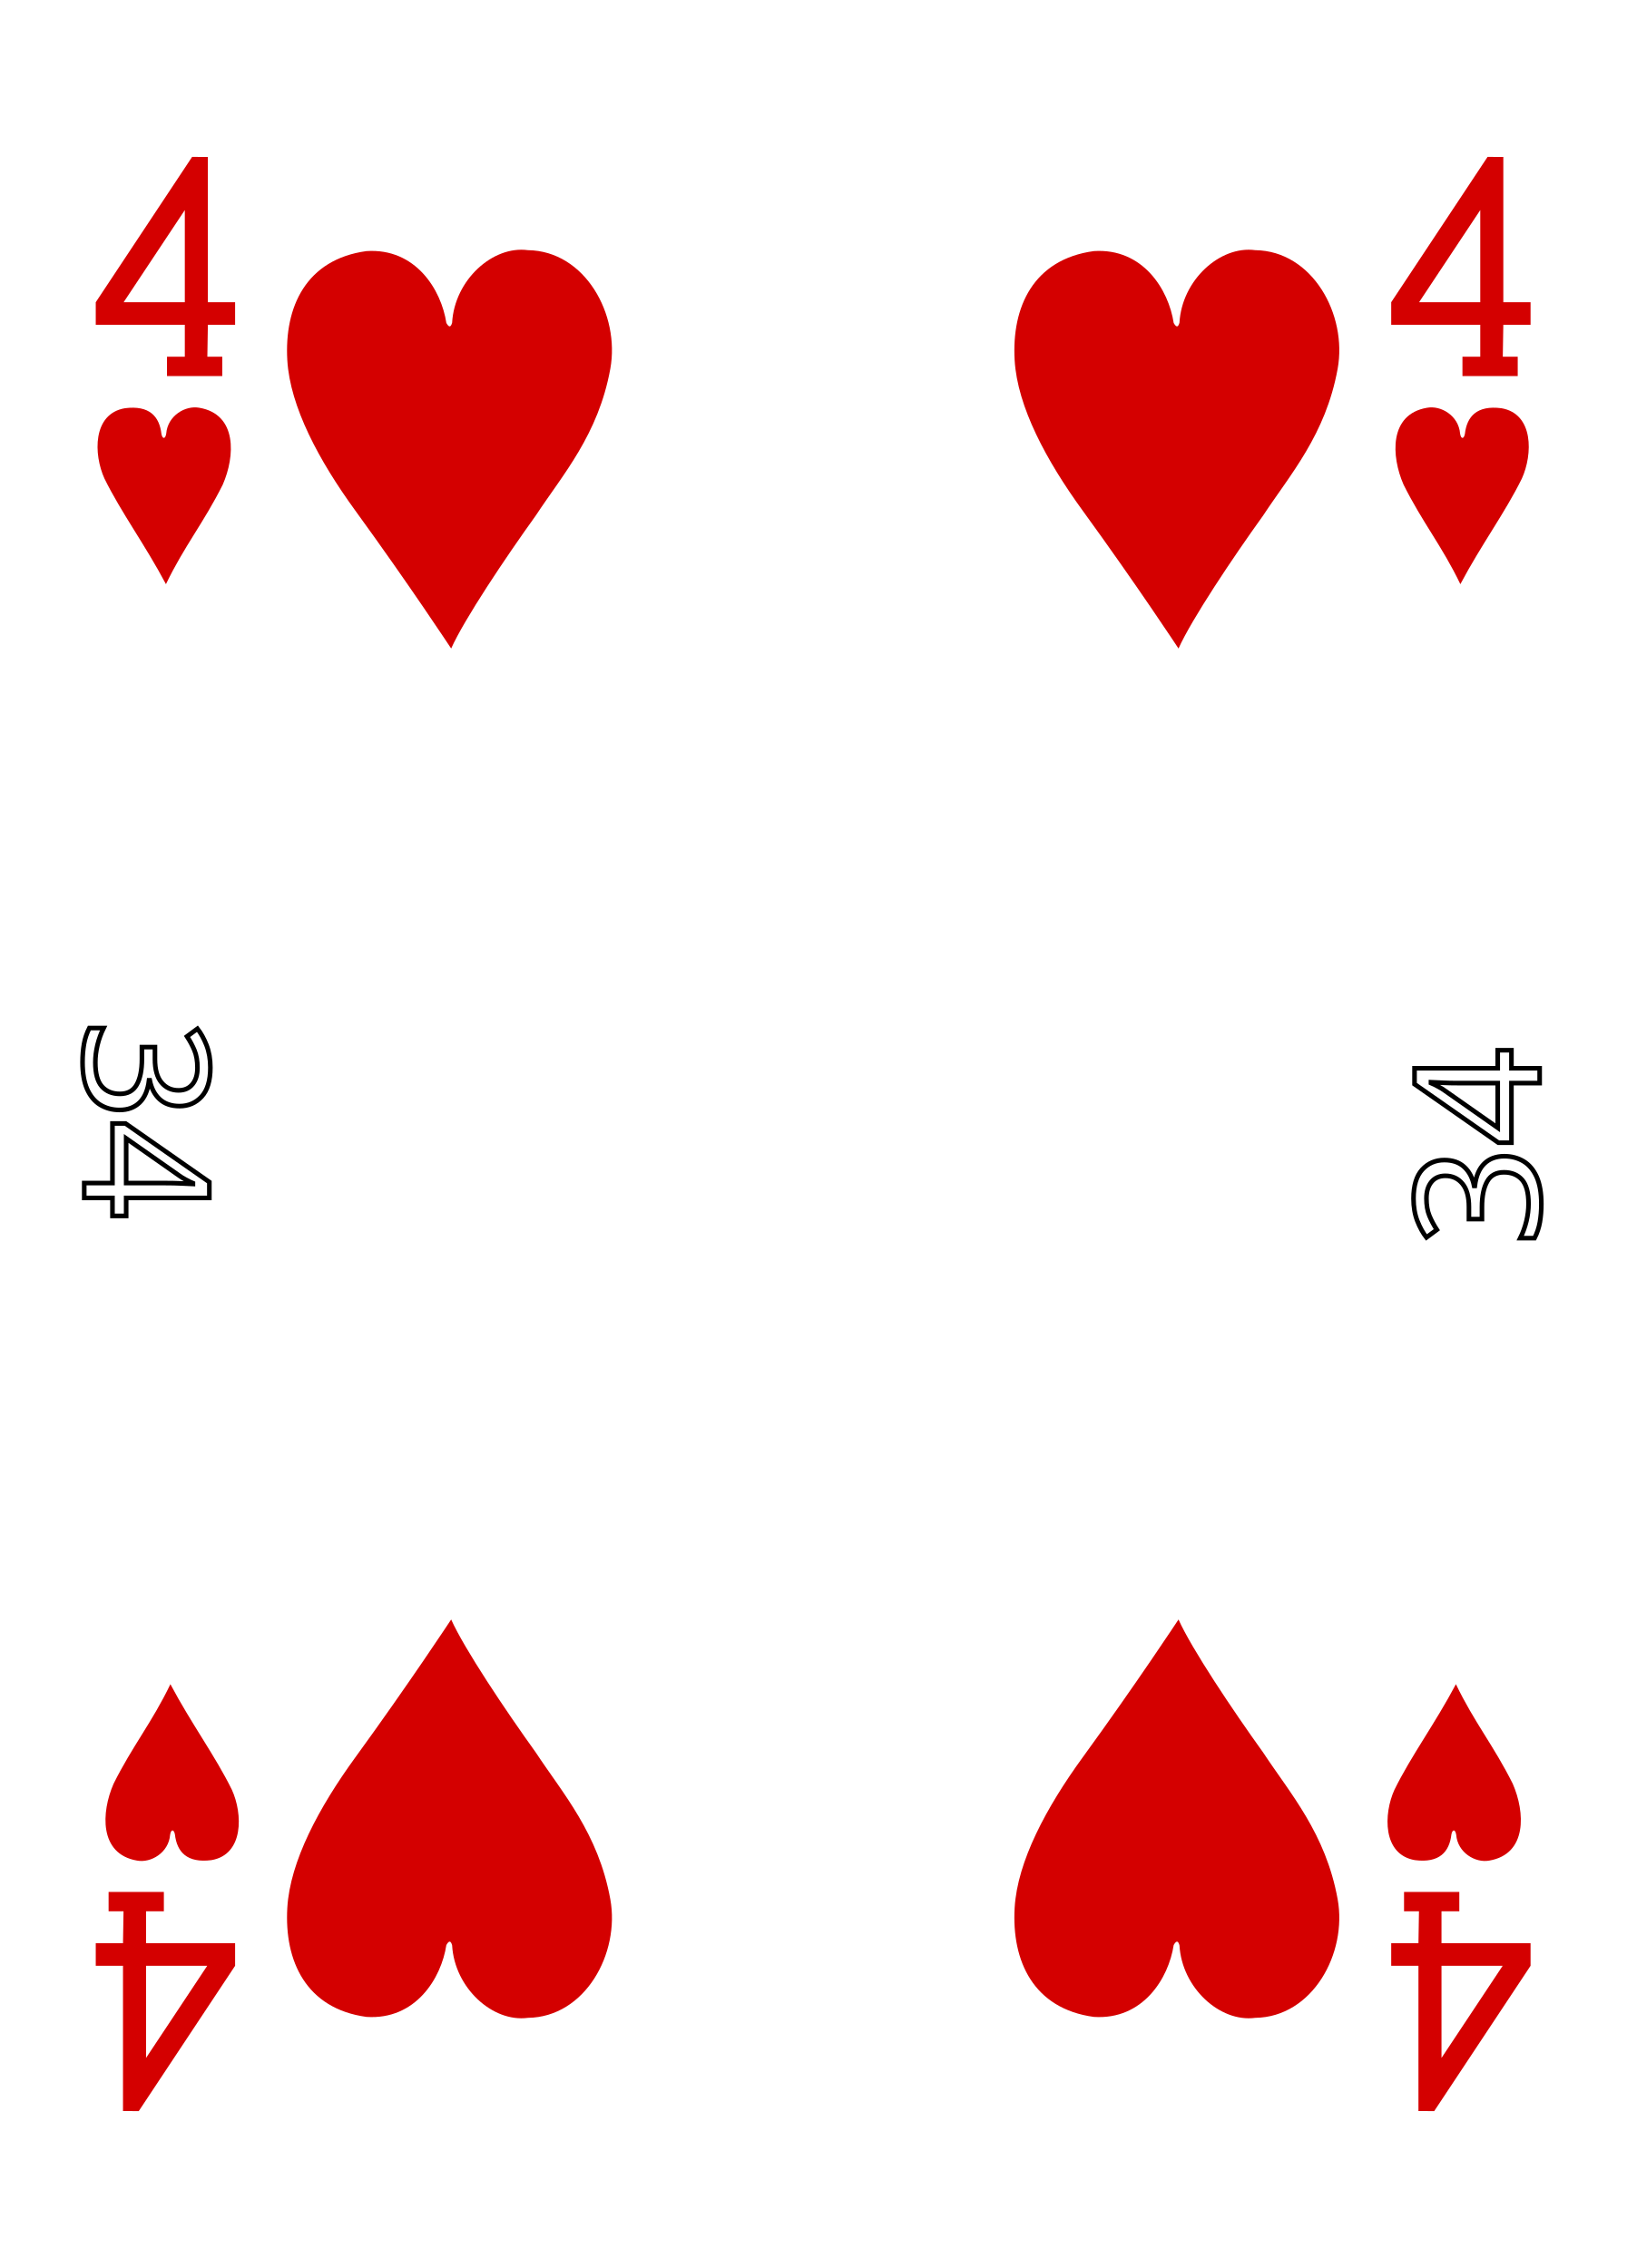
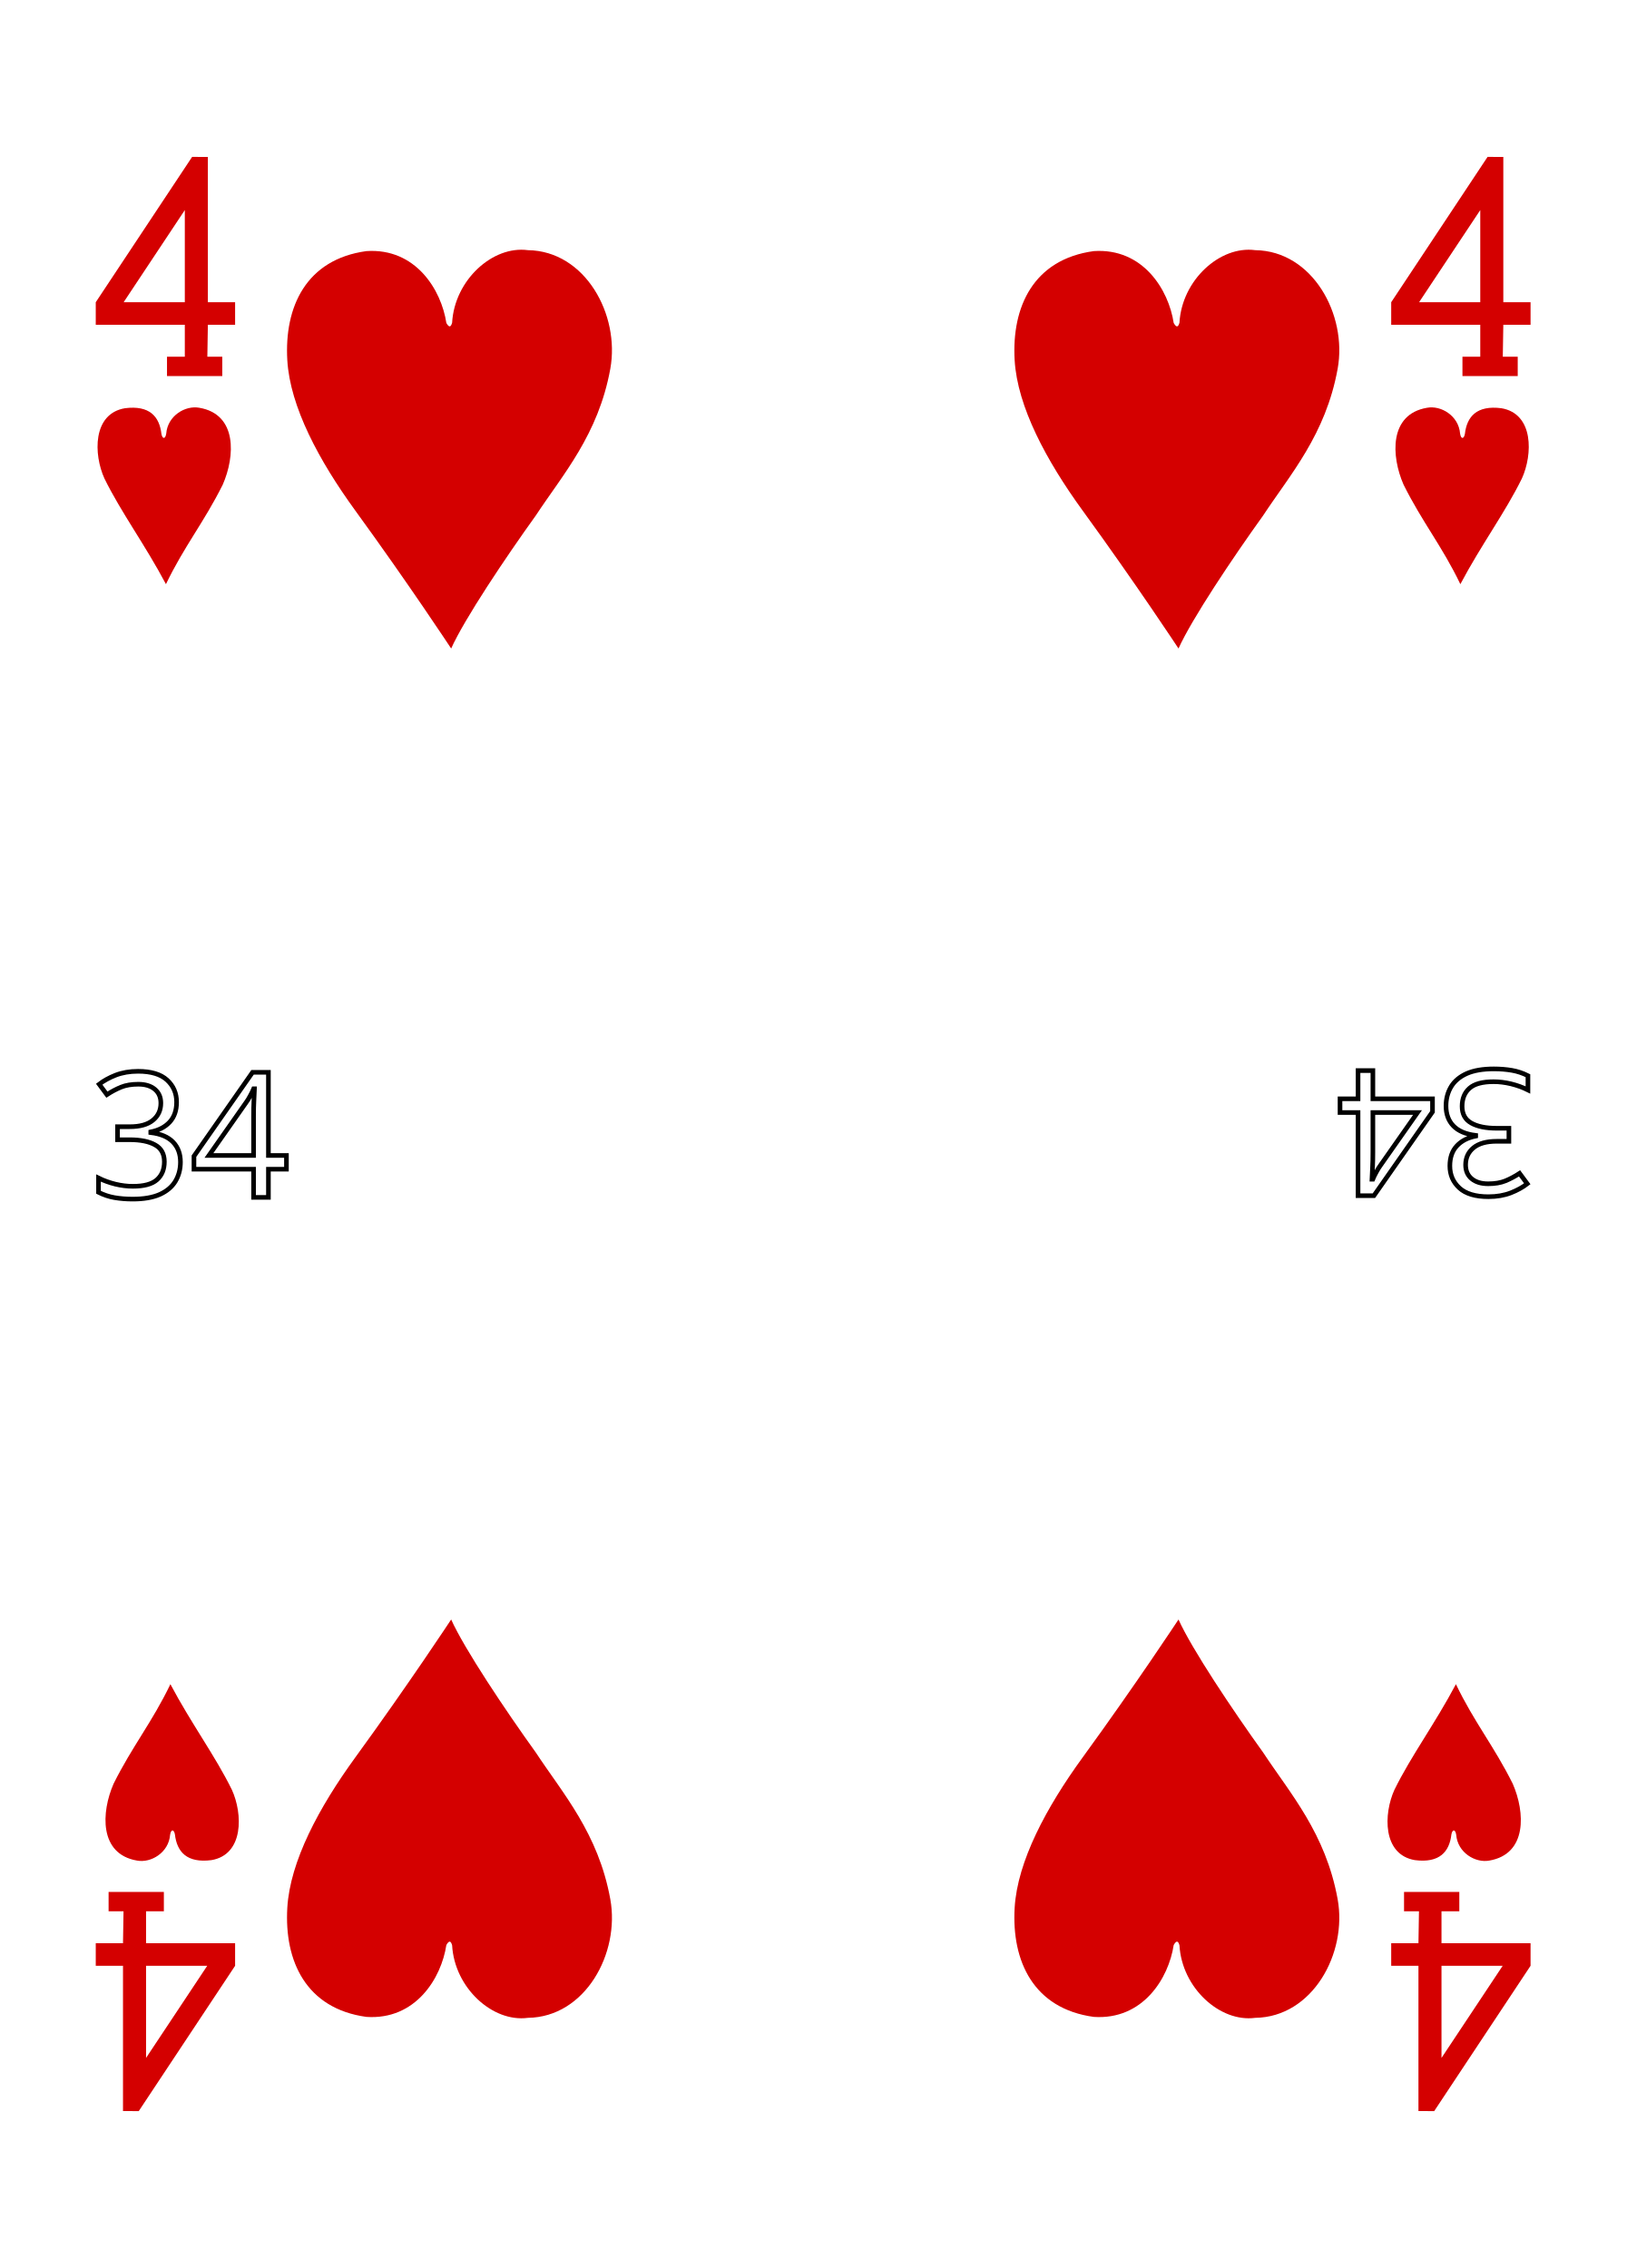
<svg xmlns="http://www.w3.org/2000/svg" xmlns:xlink="http://www.w3.org/1999/xlink" width="224.25" height="312.781" id="svg18947" version="1.1">
  <defs id="defs18949">
    <linearGradient id="linearGradient3006">
      <stop style="stop-color:#ffffff;stop-opacity:1;" offset="0" id="stop3008" />
      <stop id="stop3014" offset="0.377" style="stop-color:#7f7f7f;stop-opacity:1;" />
      <stop style="stop-color:#ffffff;stop-opacity:1;" offset="0.802" id="stop3016" />
      <stop style="stop-color:#cccccc;stop-opacity:1" offset="1" id="stop3010" />
    </linearGradient>
    <linearGradient id="linearGradient3804">
      <stop style="stop-color:#000000;stop-opacity:1;" offset="0" id="stop3806" />
      <stop id="stop3812" offset="0.5" style="stop-color:#333333;stop-opacity:1" />
      <stop style="stop-color:#000000;stop-opacity:1;" offset="1" id="stop3808" />
    </linearGradient>
    <linearGradient id="linearGradient3833">
      <stop style="stop-color:#000000;stop-opacity:1;" offset="0" id="stop3835" />
      <stop id="stop3841" offset="0.5" style="stop-color:#333333;stop-opacity:1" />
      <stop style="stop-color:#000000;stop-opacity:1" offset="1" id="stop3837" />
    </linearGradient>
    <linearGradient id="linearGradient3851">
      <stop style="stop-color:#808080;stop-opacity:1;" offset="0" id="stop3853" />
      <stop id="stop3859" offset="0.5" style="stop-color:#ffffff;stop-opacity:1;" />
      <stop style="stop-color:#808080;stop-opacity:1;" offset="1" id="stop3855" />
    </linearGradient>
    <radialGradient xlink:href="#linearGradient3933-4-3" id="radialGradient3939-7-7" cx="44.15" cy="208.928" fx="44.15" fy="208.928" r="74.727" gradientTransform="matrix(0.9724199,-0.00350785,0.00204639,0.4092987,4026.407,-290.6514)" gradientUnits="userSpaceOnUse" />
    <linearGradient id="linearGradient3933-4-3">
      <stop style="stop-color:#000000;stop-opacity:1;" offset="0" id="stop3935-0-7" />
      <stop style="stop-color:#000000;stop-opacity:0;" offset="1" id="stop3937-9-2" />
    </linearGradient>
    <linearGradient xlink:href="#linearGradient3006-1-5" id="linearGradient3012-2-7" x1="81.906" y1="294.384" x2="178.156" y2="294.384" gradientUnits="userSpaceOnUse" gradientTransform="translate(3914.848,-255.2825)" />
    <linearGradient id="linearGradient3006-1-5">
      <stop style="stop-color:#ffffff;stop-opacity:1;" offset="0" id="stop3008-6-4" />
      <stop id="stop3014-8-12" offset="0.377" style="stop-color:#7f7f7f;stop-opacity:1;" />
      <stop style="stop-color:#ffffff;stop-opacity:1;" offset="0.802" id="stop3016-5-0" />
      <stop style="stop-color:#cccccc;stop-opacity:1" offset="1" id="stop3010-7-0" />
    </linearGradient>
    <linearGradient gradientTransform="translate(3914.848,-376.2825)" xlink:href="#linearGradient3804-6-4" id="linearGradient3810-9-1" x1="65.224" y1="394.696" x2="156.749" y2="394.696" gradientUnits="userSpaceOnUse" />
    <linearGradient id="linearGradient3804-6-4">
      <stop style="stop-color:#000000;stop-opacity:1;" offset="0" id="stop3806-1-6" />
      <stop id="stop3812-4-0" offset="0.5" style="stop-color:#333333;stop-opacity:1" />
      <stop style="stop-color:#000000;stop-opacity:1;" offset="1" id="stop3808-2-7" />
    </linearGradient>
    <radialGradient xlink:href="#linearGradient3024-3-7" id="radialGradient3030-7-1" cx="114.593" cy="428.493" fx="114.593" fy="428.493" r="43.142" gradientTransform="matrix(0.7913852,4.4166814e-8,0,0.4810074,3940.863,-177.7307)" gradientUnits="userSpaceOnUse" />
    <linearGradient id="linearGradient3024-3-7">
      <stop id="stop3028-2-7" offset="0" style="stop-color:#000000;stop-opacity:1" />
      <stop id="stop3026-2-7" offset="1" style="stop-color:#242424;stop-opacity:1;" />
    </linearGradient>
    <linearGradient gradientTransform="translate(3914.848,-376.2825)" xlink:href="#linearGradient3101-2-3" id="linearGradient3113-4-7" gradientUnits="userSpaceOnUse" x1="145.602" y1="375.926" x2="183.78" y2="390.783" />
    <linearGradient id="linearGradient3101-2-3">
      <stop style="stop-color:#000000;stop-opacity:1;" offset="0" id="stop3103-4-3" />
      <stop style="stop-color:#000000;stop-opacity:0;" offset="1" id="stop3105-5-5" />
    </linearGradient>
    <linearGradient gradientTransform="translate(3914.848,-376.2825)" xlink:href="#linearGradient3101-2-3" id="linearGradient3107-7-9" x1="113.006" y1="395.661" x2="116.814" y2="405.196" gradientUnits="userSpaceOnUse" />
    <linearGradient xlink:href="#linearGradient3833-1-81" id="linearGradient3086-3-9" gradientUnits="userSpaceOnUse" gradientTransform="matrix(0.4384643,7.9081918e-4,-6.5324466e-4,0.5308057,903.2701,-3758.355)" x1="-158.781" y1="459.141" x2="-128.625" y2="459.141" />
    <linearGradient id="linearGradient3833-1-81">
      <stop style="stop-color:#000000;stop-opacity:1;" offset="0" id="stop3835-5-82" />
      <stop id="stop3841-2-6" offset="0.5" style="stop-color:#333333;stop-opacity:1" />
      <stop style="stop-color:#000000;stop-opacity:1" offset="1" id="stop3837-7-6" />
    </linearGradient>
    <linearGradient xlink:href="#linearGradient3851-5-38" id="linearGradient3088-8-0" gradientUnits="userSpaceOnUse" gradientTransform="matrix(0.4384643,7.9081918e-4,-6.5324466e-4,0.5308057,970.1511,-3759.495)" x1="-311.312" y1="463.516" x2="-281.156" y2="463.516" />
    <linearGradient id="linearGradient3851-5-38">
      <stop style="stop-color:#808080;stop-opacity:1;" offset="0" id="stop3853-1-0" />
      <stop id="stop3859-7-1" offset="0.5" style="stop-color:#ffffff;stop-opacity:1;" />
      <stop style="stop-color:#808080;stop-opacity:1;" offset="1" id="stop3855-1-2" />
    </linearGradient>
  </defs>
  <g transform="translate(-247.874,-381.6862)" id="layer1">
    <g transform="translate(267.498,-4555.394)" id="g10706" style="display:inline">
      <path d="m 3.402,4988.943 0,-2.672 2.456,0 0,-4.404 -12.279,0 0,-3.107 13.286,-20.043 2.171,0.01 0,20.036 3.756,0 0,3.107 -3.756,0 -0.072,4.404 2.058,0 0,2.672 z m 2.456,-22.892 -8.435,12.708 8.435,0 z" id="path7104" style="fill:#d40000;fill-opacity:1;display:inline" />
      <path d="m 181.582,5197.999 0,2.672 -2.456,0 0,4.404 12.279,0 0,3.107 -13.286,20.043 -2.171,-0.01 0,-20.036 -3.756,0 0,-3.107 3.756,0 0.072,-4.404 -2.059,0 0,-2.672 z m -2.456,22.892 8.435,-12.708 -8.435,0 z" id="path7159" style="fill:#d40000;fill-opacity:1;display:inline" />
      <path style="fill:#d40000;fill-opacity:1;display:inline" id="path8638" d="m -5.223,5003.077 c -1.504,-3.299 -1.669,-8.935 2.823,-9.698 3.384,-0.435 4.761,1.138 5.035,3.555 0.135,0.706 0.534,0.749 0.66,-0.055 0.194,-2.479 2.648,-3.926 4.566,-3.562 5.25,0.898 4.944,6.677 3.229,10.598 -2.594,5.205 -5.321,8.491 -7.833,13.729 -2.886,-5.454 -6.182,-9.885 -8.479,-14.566 z" />
      <g id="g8137" transform="matrix(0.95,0,0,0.95,6.312978,256.2612)">
        <path d="m 25.884,4963.63 c 7.144,-0.474 10.868,5.627 11.595,10.436 0.433,0.764 0.671,0.549 0.837,-0.042 0.349,-6.174 5.875,-11.22 10.993,-10.53 8.328,0.108 13.389,9.375 11.966,17.219 -1.738,9.582 -6.9,15.351 -10.808,21.293 -4.421,6.152 -10.373,15.04 -12.29,19.317 0,0 -6.048,-9.204 -13.917,-20.03 -5.262,-7.239 -9.473,-15.082 -9.865,-21.835 -0.448,-7.715 2.719,-14.632 11.489,-15.828 z" id="path8520" style="fill:#d40000;fill-opacity:1;display:inline" />
        <path d="m 131.446,4963.63 c 7.144,-0.474 10.868,5.627 11.595,10.436 0.433,0.764 0.671,0.549 0.837,-0.042 0.349,-6.174 5.875,-11.22 10.993,-10.53 8.328,0.108 13.389,9.375 11.966,17.219 -1.738,9.582 -6.9,15.351 -10.808,21.293 -4.421,6.152 -10.373,15.04 -12.29,19.317 0,0 -6.048,-9.204 -13.917,-20.03 -5.262,-7.239 -9.473,-15.082 -9.865,-21.835 -0.448,-7.715 2.719,-14.632 11.489,-15.828 z" id="path8522" style="fill:#d40000;fill-opacity:1;display:inline" />
        <path d="m 25.884,5219.97 c 7.144,0.474 10.868,-5.627 11.595,-10.436 0.433,-0.764 0.671,-0.549 0.837,0.042 0.349,6.174 5.875,11.22 10.993,10.53 8.328,-0.108 13.389,-9.375 11.966,-17.219 -1.738,-9.582 -6.9,-15.351 -10.808,-21.293 -4.421,-6.152 -10.373,-15.04 -12.29,-19.317 0,0 -6.048,9.204 -13.917,20.03 -5.262,7.239 -9.473,15.082 -9.865,21.835 -0.448,7.715 2.719,14.632 11.489,15.828 z" id="path8584" style="fill:#d40000;fill-opacity:1;display:inline" />
        <path d="m 131.446,5219.97 c 7.144,0.474 10.868,-5.627 11.595,-10.436 0.433,-0.764 0.671,-0.549 0.837,0.042 0.349,6.174 5.875,11.22 10.993,10.53 8.328,-0.108 13.389,-9.375 11.966,-17.219 -1.738,-9.582 -6.9,-15.351 -10.808,-21.293 -4.421,-6.152 -10.373,-15.04 -12.29,-19.317 0,0 -6.048,9.204 -13.917,20.03 -5.262,7.239 -9.473,15.082 -9.865,21.835 -0.448,7.715 2.719,14.632 11.489,15.828 z" id="path8586" style="fill:#d40000;fill-opacity:1;display:inline" />
      </g>
      <path style="fill:#d40000;fill-opacity:1;display:inline" id="path8654" d="m 172.635,5183.913 c -1.504,3.299 -1.669,8.935 2.823,9.698 3.384,0.435 4.761,-1.138 5.035,-3.555 0.135,-0.706 0.534,-0.749 0.66,0.055 0.194,2.479 2.648,3.926 4.566,3.562 5.25,-0.898 4.944,-6.677 3.229,-10.598 -2.594,-5.205 -5.321,-8.491 -7.833,-13.729 -2.886,5.454 -6.182,9.885 -8.479,14.566 z" />
      <path d="m 182.015,4988.943 0,-2.672 2.456,0 0,-4.404 -12.279,0 0,-3.107 13.286,-20.043 2.171,0.01 0,20.036 3.756,0 0,3.107 -3.756,0 -0.072,4.404 2.059,0 0,2.672 z m 2.456,-22.892 -8.435,12.708 8.435,0 z" id="path7104-62" style="fill:#d40000;fill-opacity:1;display:inline" />
      <path d="m 2.969,5197.999 0,2.672 -2.456,0 0,4.404 12.279,0 0,3.107 -13.286,20.043 -2.171,-0.01 0,-20.036 -3.756,0 0,-3.107 3.756,0 0.072,-4.404 -2.058,0 0,-2.672 z m -2.456,22.892 8.435,-12.708 -8.435,0 z" id="path7159-14" style="fill:#d40000;fill-opacity:1;display:inline" />
      <path style="fill:#d40000;fill-opacity:1;display:inline" id="path8638-6" d="m 190.207,5003.077 c 1.504,-3.299 1.669,-8.935 -2.823,-9.698 -3.384,-0.435 -4.761,1.138 -5.035,3.555 -0.135,0.706 -0.534,0.749 -0.66,-0.055 -0.194,-2.479 -2.648,-3.926 -4.566,-3.562 -5.25,0.898 -4.944,6.677 -3.229,10.598 2.594,5.205 5.321,8.491 7.833,13.729 2.886,-5.454 6.182,-9.885 8.479,-14.566 z" />
      <path style="fill:#d40000;fill-opacity:1;display:inline" id="path8654-2" d="m 12.35,5183.913 c 1.504,3.299 1.669,8.935 -2.823,9.698 -3.384,0.436 -4.761,-1.138 -5.035,-3.555 -0.135,-0.706 -0.534,-0.749 -0.66,0.055 -0.194,2.479 -2.648,3.926 -4.566,3.562 -5.25,-0.898 -4.944,-6.677 -3.229,-10.598 2.594,-5.205 5.321,-8.491 7.833,-13.729 2.886,5.454 6.182,9.885 8.479,14.566 z" />
    </g>
-     <text id="text70860-7" y="-259.486" x="522.387" style="font-size:24.02px;font-style:normal;font-variant:normal;font-weight:normal;font-stretch:normal;text-align:start;line-height:125%;letter-spacing:0px;word-spacing:0px;writing-mode:lr-tb;text-anchor:start;fill:none;stroke:#000000;stroke-width:0.636;stroke-opacity:1;font-family:Card Characters;-inkscape-font-specification:Card Characters" xml:space="preserve" transform="matrix(0,1,-1,0,0,0)">
-       <tspan id="tspan89053" x="522.387" y="-259.486" style="stroke-width:0.636">34</tspan>
+     <text id="text70860-7" y="546.82" x="260.377" style="font-style:normal;font-variant:normal;font-weight:normal;font-stretch:normal;font-size:24.02px;line-height:125%;font-family:'Card Characters';-inkscape-font-specification:'Card Characters';text-align:start;letter-spacing:0px;word-spacing:0px;writing-mode:lr-tb;text-anchor:start;fill:none;stroke:#000000;stroke-width:0.636;stroke-opacity:1" xml:space="preserve">
+       <tspan id="tspan89053" x="260.377" y="546.82" style="stroke-width:0.636">34</tspan>
    </text>
-     <text transform="matrix(0,-1,1,0,0,0)" xml:space="preserve" style="font-size:24.02px;font-style:normal;font-variant:normal;font-weight:normal;font-stretch:normal;text-align:start;line-height:125%;letter-spacing:0px;word-spacing:0px;writing-mode:lr-tb;text-anchor:start;fill:none;stroke:#000000;stroke-width:0.636;stroke-opacity:1;font-family:Card Characters;-inkscape-font-specification:Card Characters" x="-553.514" y="460.158" id="text443195">
-       <tspan id="tspan443197" x="-553.514" y="460.158" style="stroke-width:0.636">34</tspan>
+     <text transform="scale(-1,-1)" xml:space="preserve" style="font-style:normal;font-variant:normal;font-weight:normal;font-stretch:normal;font-size:24.02px;line-height:125%;font-family:'Card Characters';-inkscape-font-specification:'Card Characters';text-align:start;letter-spacing:0px;word-spacing:0px;writing-mode:lr-tb;text-anchor:start;fill:none;stroke:#000000;stroke-width:0.636;stroke-opacity:1" x="-459.621" y="-529.333" id="text443195">
+       <tspan id="tspan443197" x="-459.621" y="-529.333" style="stroke-width:0.636">34</tspan>
    </text>
  </g>
</svg>
